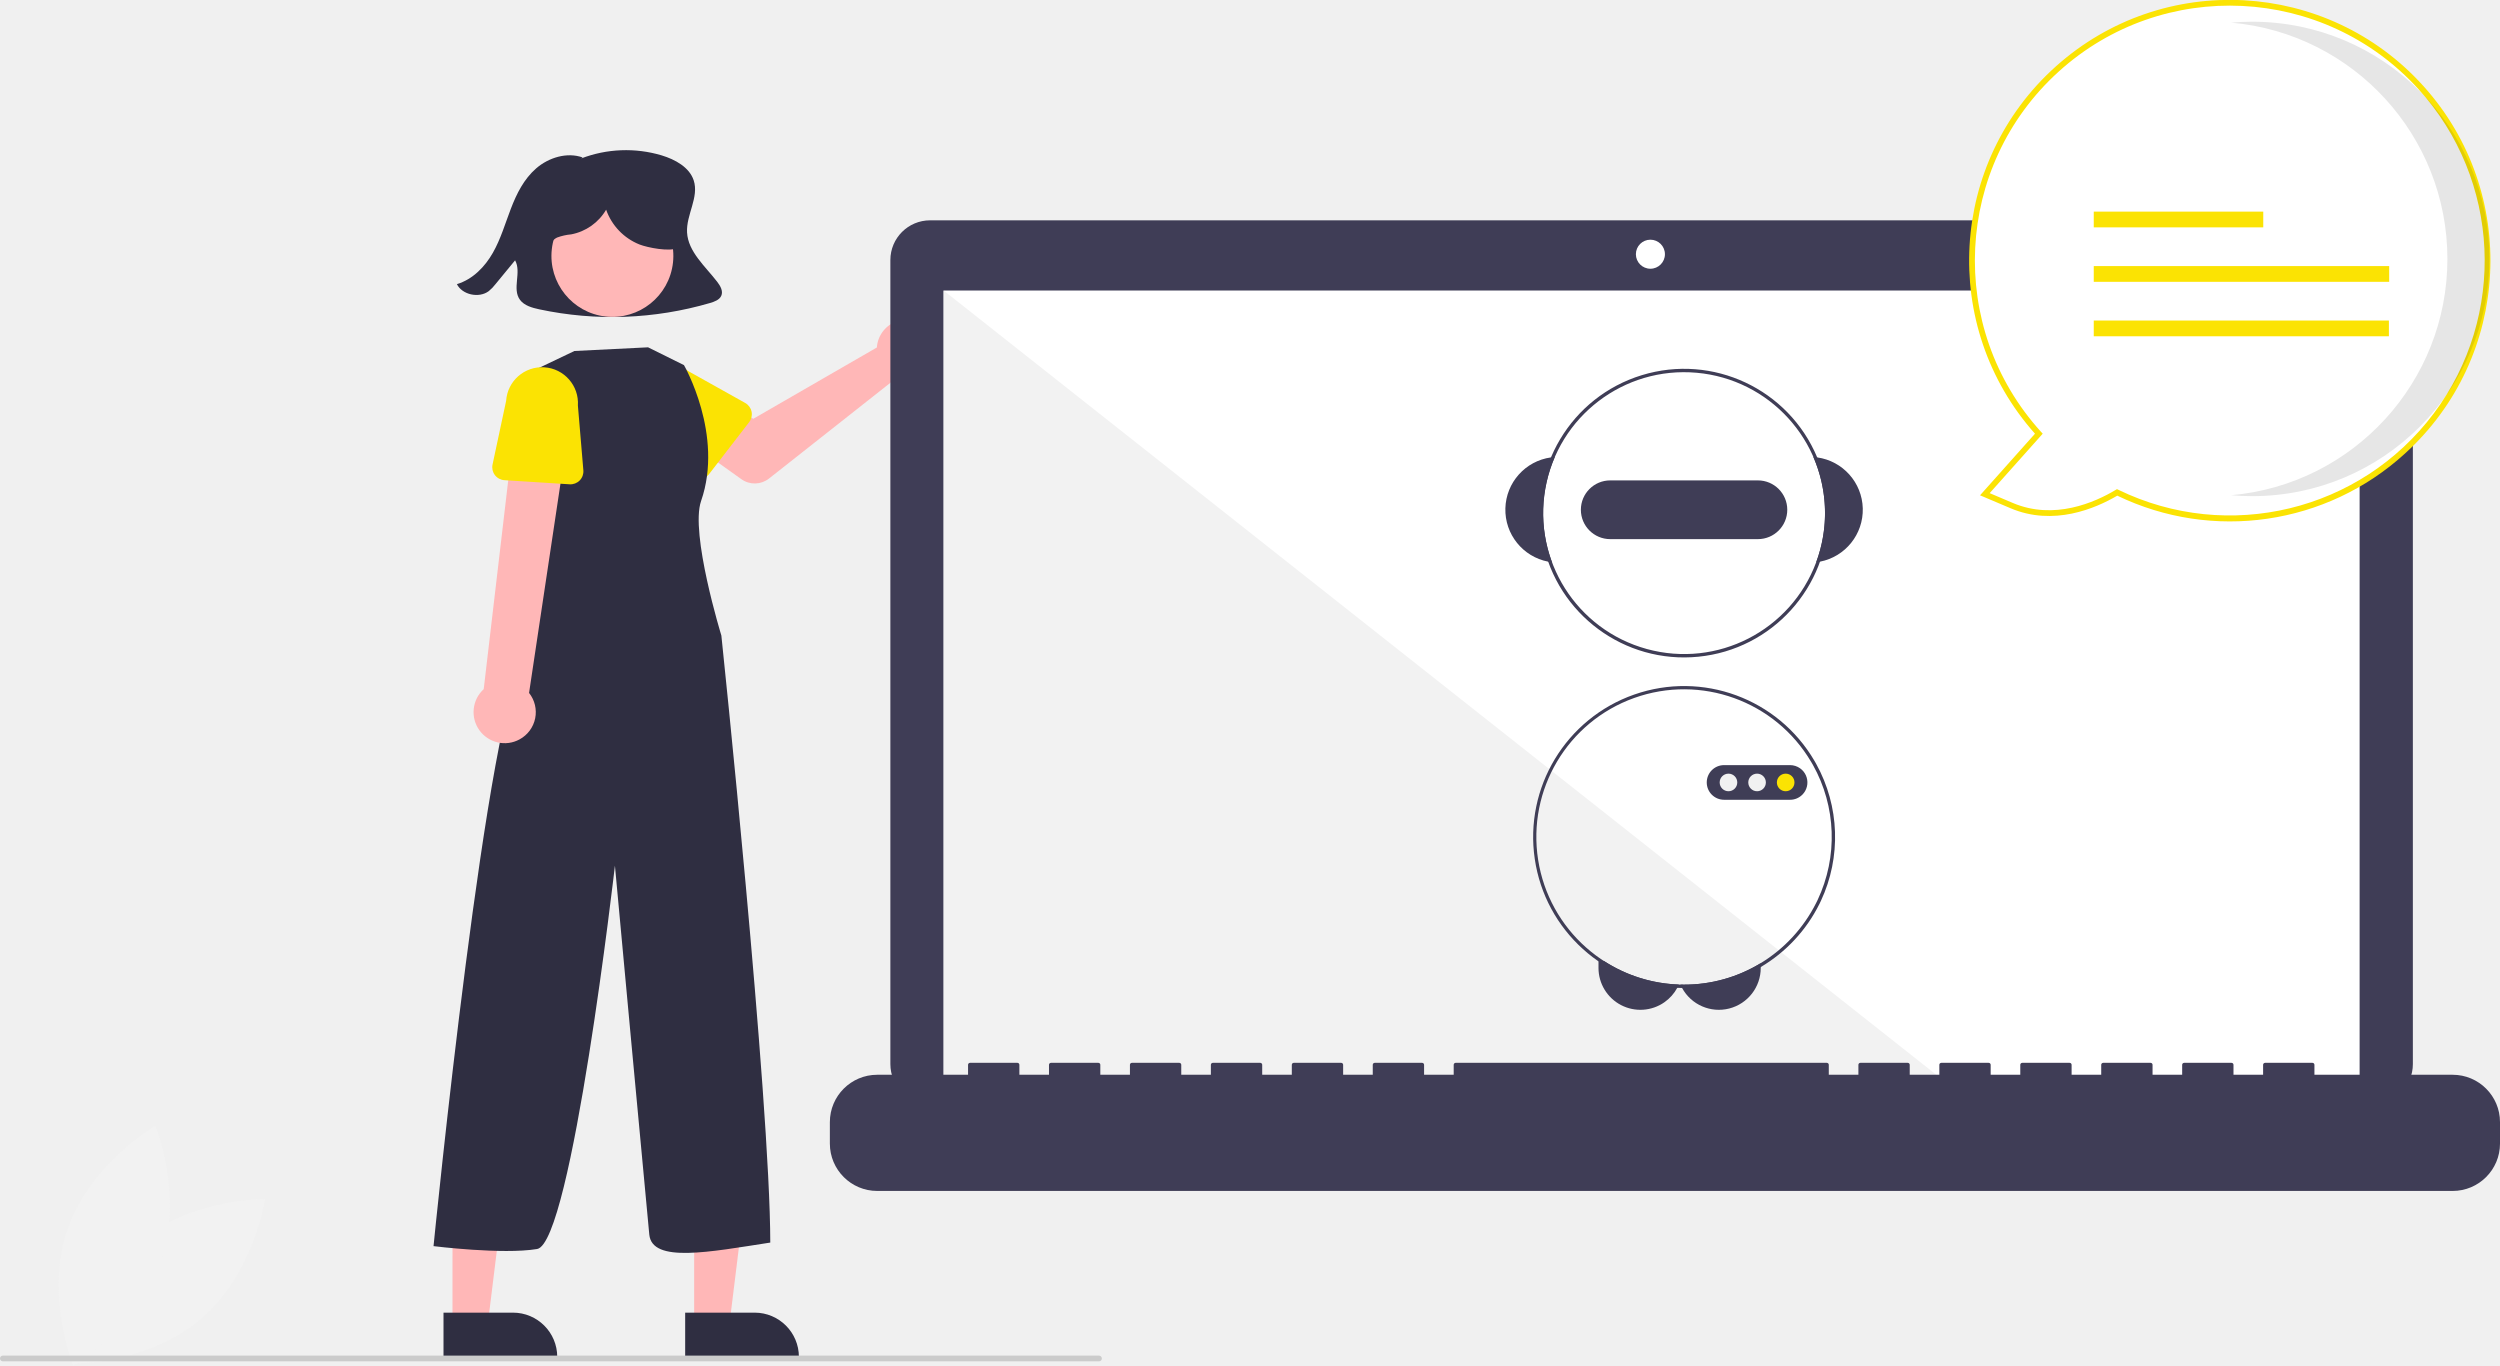
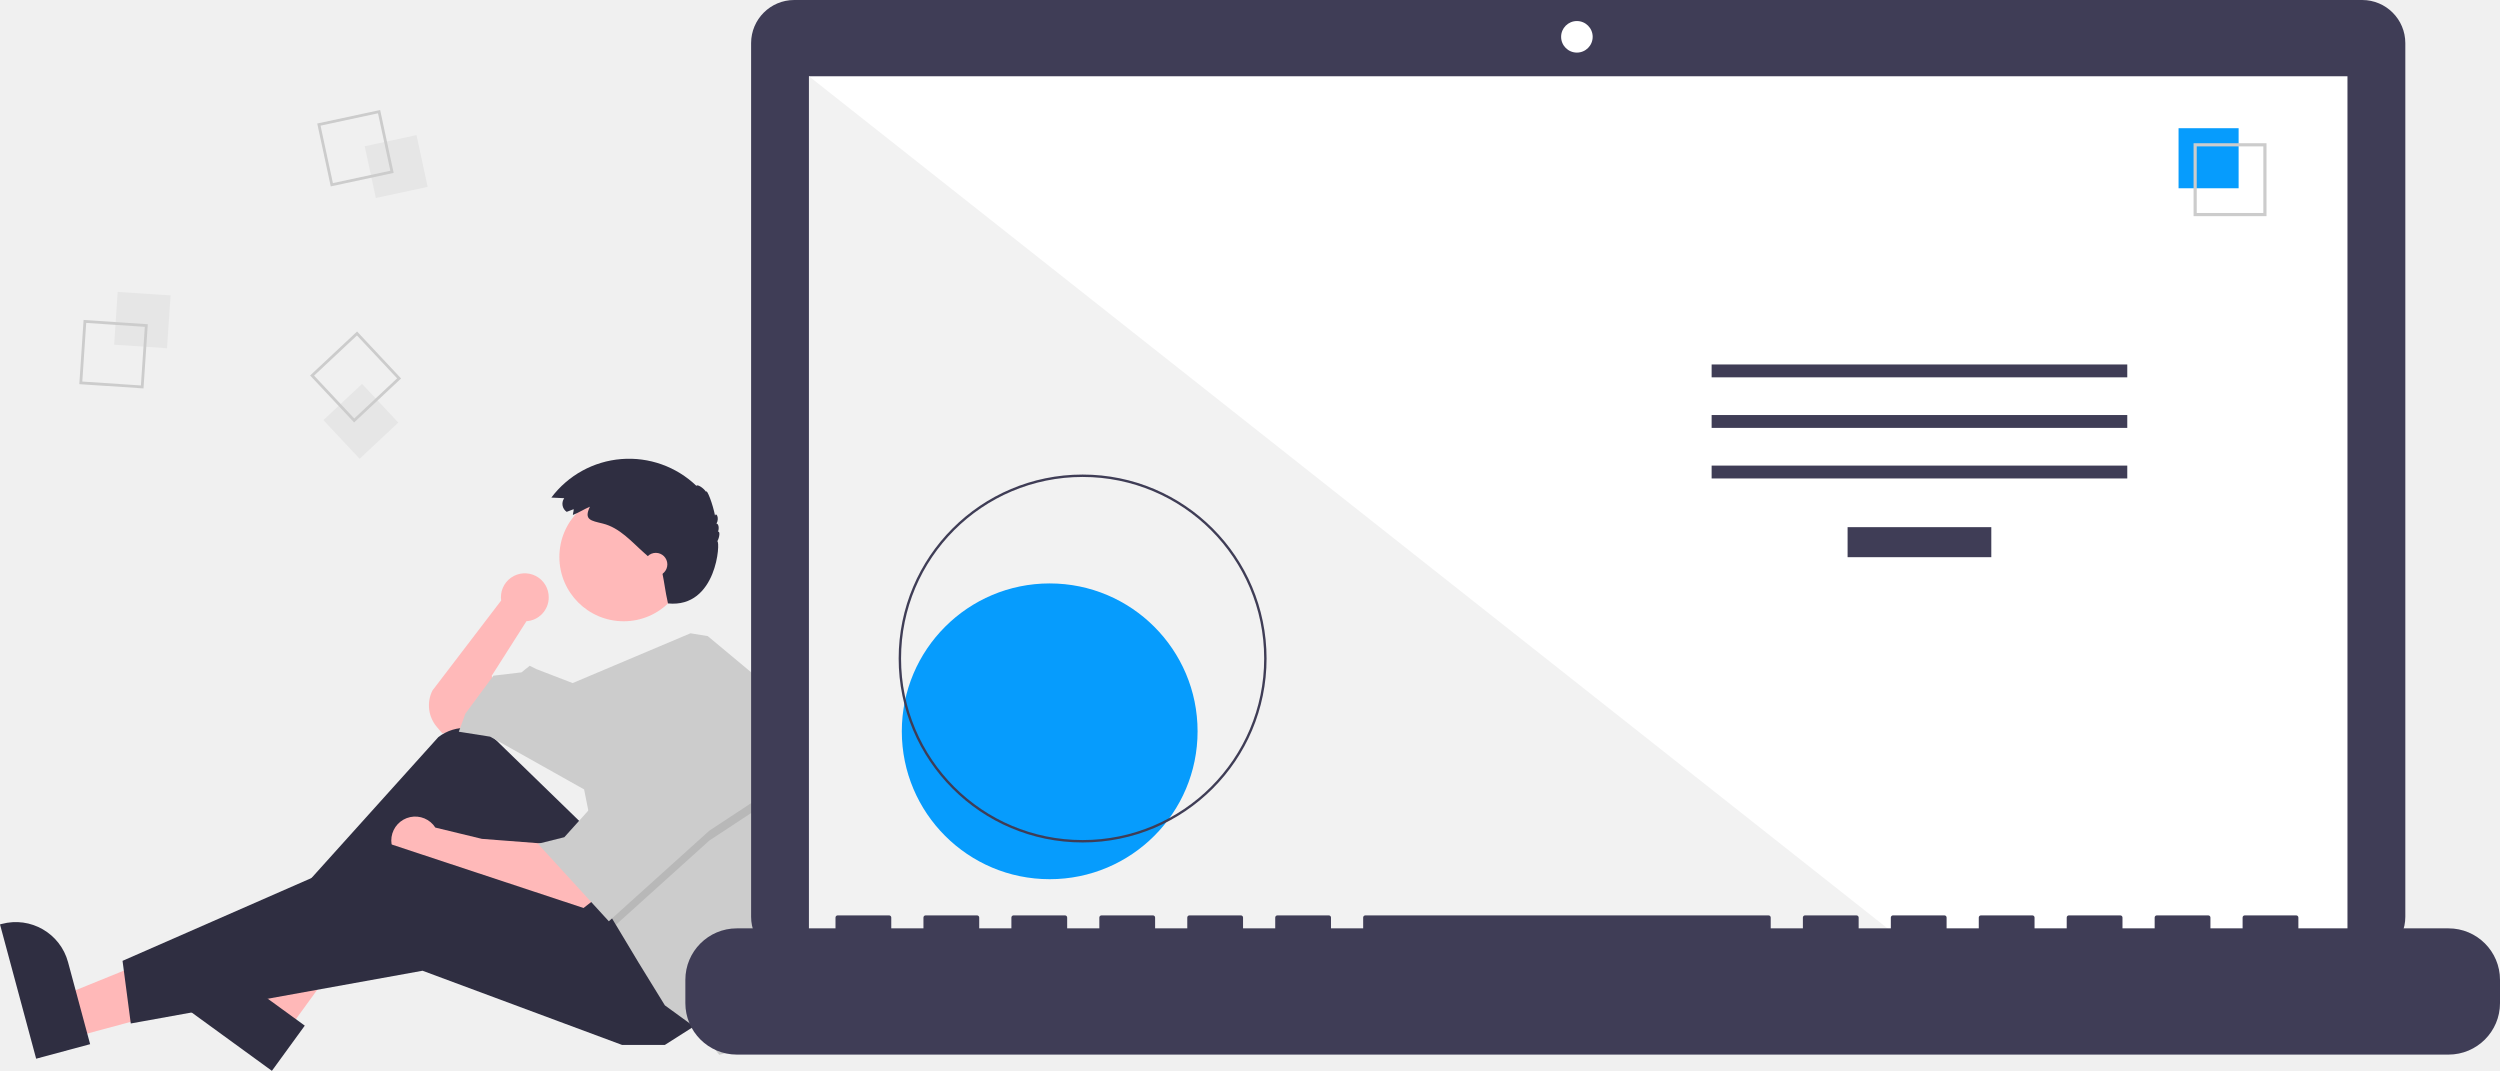
- <svg xmlns="http://www.w3.org/2000/svg" id="b6aa0626-c548-43ac-b721-fcff4f949bc4" data-name="Layer 1" width="868.98" height="474.67" viewBox="0 0 868.98 474.67">
-   <path d="M212.969,644.948c-18.517,15.79-22.361,41.687-22.361,41.687s26.179.297,44.697-15.493,22.361-41.687,22.361-41.687S231.486,629.158,212.969,644.948Z" transform="translate(-165.5099 -212.6649)" fill="#f2f2f2" />
-   <path d="M221.526,651.23c-7.888,23.022-30.565,36.105-30.565,36.105s-9.889-24.242-2.001-47.263,30.565-36.105,30.565-36.105S229.413,628.208,221.526,651.23Z" transform="translate(-165.5099 -212.6649)" fill="#f2f2f2" />
-   <path d="M414.811,310.625c-4.19-5.429-10.111-10.452-10.486-17.152-.344-6.144,4.238-12.245,2.306-18.123-1.486-4.52-6.387-7.247-11.177-8.691a43.439,43.439,0,0,0-27.916,1.075l.485-.342c-5.452-1.942-11.825.063-16.115,3.776-4.29,3.713-6.839,8.861-8.817,14.019-1.979,5.158-3.511,10.505-6.26,15.341-2.749,4.836-6.958,9.234-12.51,10.905,1.859,3.708,7.67,4.98,11.078,2.425a14.014,14.014,0,0,0,2.331-2.41q3.409-4.146,6.819-8.292c2.339,4.16-1.155,9.901,1.72,13.752,1.482,1.986,4.19,2.74,6.705,3.281a121.277,121.277,0,0,0,59.331-2.201c1.55-.457,3.261-1.086,3.904-2.489C416.951,313.879,415.912,312.053,414.811,310.625Z" transform="translate(-165.5099 -212.6649)" fill="#2f2e41" />
-   <path d="M470.538,331.812a10.527,10.527,0,0,0-.239,1.64l-42.957,24.782L416.9,352.223,405.769,366.796,423.219,379.233a8,8,0,0,0,9.598-.234l44.297-34.946a10.497,10.497,0,1,0-6.576-12.241Z" transform="translate(-165.5099 -212.6649)" fill="#ffb7b7" />
-   <path d="M425.905,359.408l-13.884,17.994a4.5,4.5,0,0,1-6.804.373l-15.717-16.321A12.497,12.497,0,0,1,404.827,341.709l19.713,11.023a4.5,4.5,0,0,1,1.365,6.676Z" transform="translate(-165.5099 -212.6649)" fill="#fbe303" />
-   <polygon points="241.288 460.267 253.548 460.266 259.38 412.978 241.286 412.979 241.288 460.267" fill="#ffb7b7" />
-   <path d="M403.67,668.929l24.144-.001h.001a15.387,15.387,0,0,1,15.386,15.386v.5l-39.531.001Z" transform="translate(-165.5099 -212.6649)" fill="#2f2e41" />
-   <polygon points="157.288 460.267 169.548 460.266 175.38 412.978 157.286 412.979 157.288 460.267" fill="#ffb7b7" />
-   <path d="M319.67,668.929l24.144-.001h.001a15.387,15.387,0,0,1,15.386,15.386v.5l-39.531.001Z" transform="translate(-165.5099 -212.6649)" fill="#2f2e41" />
-   <circle cx="378.374" cy="301.628" r="21.188" transform="translate(-128.2503 432.1653) rotate(-83.7356)" fill="#ffb7b7" />
-   <path d="M390.771,333.391l12.482,6.184s13.947,24.237,5.947,47.237c-3.884,11.167,7.053,46.763,7.053,46.763s16.947,161.237,17,211c-21.053,3.237-41.053,7.237-42.053-2.763s-11.947-128.237-11.947-128.237-15.053,131.237-27.053,133.237-36-1-36-1,19.053-192.237,32.053-204.237l2-10-.053-89.763,14.978-7.148Z" transform="translate(-165.5099 -212.6649)" fill="#2f2e41" />
-   <path d="M346.118,469.662a10.743,10.743,0,0,0,3.291-16.14l14.517-96.762-18.966-.91-11.316,96.361a10.801,10.801,0,0,0,12.474,17.451Z" transform="translate(-165.5099 -212.6649)" fill="#ffb7b7" />
-   <path d="M363.514,381.004l-22.682-1.432a4.5,4.5,0,0,1-4.118-5.429l4.726-22.16a12.497,12.497,0,0,1,24.94,1.648l1.901,22.505a4.5,4.5,0,0,1-4.768,4.868Z" transform="translate(-165.5099 -212.6649)" fill="#fbe303" />
-   <path d="M990.396,289.249H488.802a13.806,13.806,0,0,0-13.806,13.806V582.534a13.806,13.806,0,0,0,13.806,13.806H990.396a13.806,13.806,0,0,0,13.806-13.806V303.055a13.806,13.806,0,0,0-13.806-13.806Z" transform="translate(-165.5099 -212.6649)" fill="#3f3d56" />
-   <rect x="327.996" y="100.983" width="492.186" height="277.644" fill="#fff" />
-   <circle cx="573.668" cy="88.363" r="5.048" fill="#fff" />
-   <polygon points="679.425 378.627 327.996 378.627 327.996 100.983 679.425 378.627" fill="#f2f2f2" style="isolation:isolate" />
-   <path d="M1018.021,586.244H969.987v-3.461a.686.686,0,0,0-.686-.686h-16.469a.686.686,0,0,0-.686.686v3.461H941.853v-3.461a.686.686,0,0,0-.686-.686H924.698a.686.686,0,0,0-.686.686h0v3.461h-10.293v-3.461a.686.686,0,0,0-.686-.686H896.563a.686.686,0,0,0-.686.686h0v3.461h-10.293v-3.461a.686.686,0,0,0-.686-.686H868.429a.686.686,0,0,0-.686.686v3.461h-10.293v-3.461a.686.686,0,0,0-.686-.686H840.295a.686.686,0,0,0-.686.686h0v3.461H829.316v-3.461a.686.686,0,0,0-.686-.686H812.16a.686.686,0,0,0-.686.686h0v3.461h-10.293v-3.461a.686.686,0,0,0-.686-.686H671.489a.686.686,0,0,0-.686.686h0v3.461H660.51v-3.461a.686.686,0,0,0-.686-.686H643.355a.686.686,0,0,0-.686.686h0v3.461H632.375v-3.461a.686.686,0,0,0-.686-.686H615.22a.686.686,0,0,0-.686.686h0v3.461H604.241v-3.461a.686.686,0,0,0-.686-.686H587.086a.686.686,0,0,0-.686.686h0v3.461h-10.293v-3.461a.686.686,0,0,0-.686-.686H558.952a.686.686,0,0,0-.686.686h0v3.461H547.972v-3.461a.686.686,0,0,0-.686-.686H530.817a.686.686,0,0,0-.686.686v3.461h-10.293v-3.461a.686.686,0,0,0-.686-.686H502.683a.686.686,0,0,0-.686.686h0v3.461H470.431a16.469,16.469,0,0,0-16.469,16.469v7.447a16.469,16.469,0,0,0,16.469,16.469h547.59a16.469,16.469,0,0,0,16.469-16.469V602.712A16.469,16.469,0,0,0,1018.021,586.244Z" transform="translate(-165.5099 -212.6649)" fill="#3f3d56" />
-   <path d="M749.066,554.886a12.089,12.089,0,0,1-.554,1.143,14.627,14.627,0,0,1-4.433,4.987,14.564,14.564,0,0,1-22.946-11.911V546.755h1.995A50.942,50.942,0,0,0,749.066,554.886Z" transform="translate(-165.5099 -212.6649)" fill="#3f3d56" />
-   <path d="M777.53,547.443v1.662a14.559,14.559,0,0,1-27.344,6.97,12.16,12.16,0,0,1-.577-1.172c.426.012.846.018,1.272.018A51.018,51.018,0,0,0,777.53,547.443Z" transform="translate(-165.5099 -212.6649)" fill="#3f3d56" />
-   <path d="M797.152,371.656c-.437-.064-.881-.105-1.324-.134a48.982,48.982,0,0,1,.974,36.577c.443-.052.881-.122,1.318-.204a18.374,18.374,0,0,0-.968-36.239Z" transform="translate(-165.5099 -212.6649)" fill="#3f3d56" />
-   <path d="M705.933,371.522c-.443.029-.887.07-1.324.134a18.374,18.374,0,0,0-.968,36.239c.437.082.875.152,1.318.204a48.986,48.986,0,0,1,.974-36.577Z" transform="translate(-165.5099 -212.6649)" fill="#3f3d56" />
-   <path d="M797.152,371.656a50.156,50.156,0,1,0,3.891,19.365A50.228,50.228,0,0,0,797.152,371.656Zm-.35,36.443a48.982,48.982,0,1,1,3.074-17.078A49.067,49.067,0,0,1,796.802,408.099Z" transform="translate(-165.5099 -212.6649)" fill="#3f3d56" />
-   <path d="M776.545,379.647H725.216a10.207,10.207,0,0,0,0,20.415h51.328a10.207,10.207,0,0,0,0-20.415Z" transform="translate(-165.5099 -212.6649)" fill="#3f3d56" />
-   <path d="M796.802,478.185q-.28-.516-.578-1.015c-.006-.012-.012-.018-.017-.029a52.474,52.474,0,1,0-47.694,78.888c.554.029,1.114.047,1.674.047.234.012.461.012.694.012a52.108,52.108,0,0,0,26.65-7.285A52.843,52.843,0,0,0,797.91,526.9c.006-.012.012-.018.017-.029.175-.35.344-.706.513-1.067a52.419,52.419,0,0,0-1.639-47.619Zm.502,47.298q-.254.543-.525,1.067a51.686,51.686,0,0,1-19.248,20.893,51.018,51.018,0,0,1-26.65,7.478c-.426,0-.846-.006-1.272-.018q-.271,0-.543-.017a51.326,51.326,0,1,1,45.974-77.418c.006.012.012.017.017.029.204.332.402.671.589,1.009a51.263,51.263,0,0,1,1.656,46.977Z" transform="translate(-165.5099 -212.6649)" fill="#3f3d56" />
-   <path d="M791.226,479.737A6.067,6.067,0,0,0,787.726,478.611H764.786a6.025,6.025,0,1,0,0,12.05H787.726a5.959,5.959,0,0,0,1.219-.122,6.619,6.619,0,0,0,1.167-.367,6.023,6.023,0,0,0,1.114-10.435Z" transform="translate(-165.5099 -212.6649)" fill="#3f3d56" />
-   <circle cx="600.803" cy="271.971" r="3.059" fill="#f1f1f1" />
-   <circle cx="610.745" cy="271.971" r="3.059" fill="#f1f1f1" />
-   <circle cx="620.686" cy="271.971" r="3.059" fill="#fbe303" />
-   <path d="M901.407,383.818c-7.955,4.771-22.128,10.749-36.611,4.605l-9.362-3.971,18.761-21.031a89.602,89.602,0,1,1,27.212,20.397Z" transform="translate(-165.5099 -212.6649)" fill="#fff" />
-   <path d="M901.456,384.952c-7.644,4.488-22.205,10.69-37.051,4.392l-10.647-4.516,19.094-21.404a90.602,90.602,0,1,1,128.58,6.914h0a90.198,90.198,0,0,1-99.977,14.614Zm104.74-141.25A88.602,88.602,0,1,0,874.935,362.749l.604.666-18.431,20.661L865.186,387.503c14.338,6.082,28.525-.236,35.706-4.542l.464-.279.487.237a88.602,88.602,0,0,0,104.352-139.216Z" transform="translate(-165.5099 -212.6649)" fill="#fbe303" />
-   <path d="M1016.209,302.667a82.46,82.46,0,0,0-75.168-82.132c2.402-.21,4.831-.324,7.288-.324a82.456,82.456,0,0,1,0,164.913c-2.453,0-4.878-.115-7.276-.325A82.46,82.46,0,0,0,1016.209,302.667Z" transform="translate(-165.5099 -212.6649)" opacity="0.1" style="isolation:isolate" />
-   <rect x="727.772" y="73.559" width="58.92" height="5.472" fill="#fbe303" />
-   <rect x="727.772" y="92.487" width="102.692" height="5.472" fill="#fbe303" />
-   <rect x="727.772" y="111.415" width="102.591" height="5.472" fill="#fbe303" />
-   <path d="M547.51,685.859h-381a1,1,0,0,1,0-2h381a1,1,0,0,1,0,2Z" transform="translate(-165.5099 -212.6649)" fill="#cbcbcb" />
-   <path d="M400.58,287.855c-.826-3.745-3.507-6.849-6.597-9.121a27.017,27.017,0,0,0-34.537,2.1,17.649,17.649,0,0,0-5.334,8.549,10.486,10.486,0,0,0,2.235,9.548l.423.265c-.384-1.628.881-3.255,2.392-3.973a19.11,19.11,0,0,1,4.878-1.094,17.935,17.935,0,0,0,12.157-8.578,20.254,20.254,0,0,0,11.607,12.097c2.8,1.095,10.492,2.601,13.158,1.211C404.363,297.086,401.406,291.601,400.58,287.855Z" transform="translate(-165.5099 -212.6649)" fill="#2f2e41" />
+ <svg xmlns="http://www.w3.org/2000/svg" id="ba230943-1bdb-4bd0-9561-c7824586c7f7" data-name="Layer 1" width="1019.484" height="436.681" viewBox="0 0 1019.484 436.681">
+   <path d="M314.028,475.274a9.751,9.751,0,1,0-19.407,1.282l-28.014,36.686a13.583,13.583,0,0,0,1.836,14.914l2.198,2.564,10.083-2.017,11.428-10.083L290.806,507.192l14.117-22.183-.018-.016A9.743,9.743,0,0,0,314.028,475.274Z" transform="translate(-90.2579 -231.6594)" fill="#ffb9b9" />
+   <polygon points="30.041 422.968 25.468 405.984 88.8 380.265 95.549 405.331 30.041 422.968" fill="#ffb8b8" />
+   <path d="M105.002,663.391,90.258,608.629l.693-.187a22.075,22.075,0,0,1,27.054,15.575l0.0.001L127.01,657.466Z" transform="translate(-90.2579 -231.6594)" fill="#2f2e41" />
+   <polygon points="117.278 420.254 103.054 409.91 136.185 350.121 157.179 365.388 117.278 420.254" fill="#ffb8b8" />
+   <path d="M201.137,668.341,155.271,634.985l.422-.58a22.075,22.075,0,0,1,30.835-4.87l.001.001L214.542,649.908Z" transform="translate(-90.2579 -231.6594)" fill="#2f2e41" />
+   <path d="M328.45,568.364l-35.795-34.773a18.076,18.076,0,0,0-23.668-1.322L201.401,607.352l6.05,9.411L271.984,573.069l43.694,57.139,41.678-20.838Z" transform="translate(-90.2579 -231.6594)" fill="#2f2e41" />
+   <path d="M312.989,575.758l-26.217-2.017-18.986-4.603a9.753,9.753,0,1,0-1.85,12.656l-.003.014,11.428,4.706,49.072,16.806,6.05-4.706Z" transform="translate(-90.2579 -231.6594)" fill="#ffb9b9" />
+   <polygon points="285.92 416.699 271.131 426.11 253.653 426.11 172.315 395.86 53.332 417.371 49.971 391.826 158.871 344.099 254.326 375.693 285.92 416.699" fill="#2f2e41" />
+   <circle cx="254.326" cy="227.132" r="26.217" fill="#ffb9b9" />
+   <path d="M412.417,563.463a150.631,150.631,0,0,1-7.388,46.592l-1.963,6.037-9.411,43.022-10.083,2.689-7.394-9.411-14.789-10.755L350.634,624.158,341.411,608.791l-2.877-4.8-10.083-50.416-38.317-21.511-12.772-2.017,2.689-7.394,11.428-15.461L302.906,505.847l3.361-2.689,2.689,1.344,14.823,5.71,48.057-20.304,7.031,1.15L403.067,511.225A150.499,150.499,0,0,1,412.417,563.463Z" transform="translate(-90.2579 -231.6594)" fill="#ccc" />
+   <polygon points="314.825 325.949 289.281 342.754 251.153 377.131 248.276 372.332 240.209 331.999 242.226 331.999 263.065 293.683 314.825 325.949" opacity="0.1" style="isolation:isolate" />
+   <polygon points="263.065 289.649 242.226 327.965 230.126 341.41 219.371 344.099 248.276 375.693 289.281 338.721 314.825 321.915 263.065 289.649" fill="#ccc" />
+   <path d="M324.193,439.299l-2.841,1.093a3.965,3.965,0,0,1-1.06-5.507q.023-.034.047-.067l-5.249-.246a39.637,39.637,0,0,1,59.173-4.77c.239-.823,2.844.778,3.908,2.402.357-1.339,2.8,5.135,3.664,9.712.4-1.524,1.938.936.591,3.297.854-.125,1.239,2.059.578,3.276.934-.439.777,2.169-.236,3.911,1.333-.118-.114,27.331-20.114,25.331-1.392-6.397-1-6-2.64-14.226-.763-.81-1.599-1.548-2.433-2.284l-4.513-3.983c-5.247-4.632-10.021-10.348-17.011-12.08-4.804-1.19-7.841-1.458-5.223-6.872-2.365.987-4.574,2.455-6.961,3.372C323.905,440.902,324.239,440.055,324.193,439.299Z" transform="translate(-90.2579 -231.6594)" fill="#2f2e41" />
+   <circle cx="267.434" cy="230.157" r="4.706" fill="#ffb9b9" />
+   <rect x="137.514" y="351.376" width="21.61" height="21.61" transform="translate(-313.1754 254.4458) rotate(-86.18992)" fill="#e6e6e6" style="isolation:isolate" />
+   <path d="M124.344,362.131l26.183,1.744-1.744,26.183-26.183-1.744Zm24.969,2.806-23.906-1.592-1.592,23.906,23.906,1.592Z" transform="translate(-90.2579 -231.6594)" fill="#ccc" />
+   <rect x="241.009" y="288.772" width="21.61" height="21.61" transform="translate(-147.5724 -172.0746) rotate(-12.12675)" fill="#e6e6e6" style="isolation:isolate" />
+   <path d="M245.278,276.51l5.513,25.655-25.655,5.513-5.513-25.655Zm4.157,24.779-5.033-23.424-23.424,5.033,5.033,23.424Z" transform="translate(-90.2579 -231.6594)" fill="#ccc" />
+   <rect x="226.603" y="392.674" width="21.61" height="21.61" transform="translate(-301.9456 39.64172) rotate(-43.12712)" fill="#e6e6e6" style="isolation:isolate" />
+   <path d="M253.815,385.997,234.663,403.935l-17.939-19.152,19.152-17.939Zm-19.099,16.326,17.486-16.379-16.379-17.486-17.486,16.379Z" transform="translate(-90.2579 -231.6594)" fill="#ccc" />
+   <path d="M1053.535,231.659H414.152a17.598,17.598,0,0,0-17.599,17.598v356.252a17.599,17.599,0,0,0,17.599,17.599H1053.535a17.599,17.599,0,0,0,17.599-17.599V249.258a17.599,17.599,0,0,0-17.599-17.598Z" transform="translate(-90.2579 -231.6594)" fill="#3f3d56" />
+   <rect x="329.89" y="31.101" width="627.391" height="353.913" fill="#fff" />
+   <circle cx="643.049" cy="15.014" r="6.435" fill="#fff" />
+   <polygon points="777.858 385.015 329.89 385.015 329.89 31.102 777.858 385.015" fill="#f2f2f2" style="isolation:isolate" />
+   <circle cx="428.058" cy="298.224" r="60.307" fill="#069cfd" />
+   <path d="M531.741,575.21a75.016,75.016,0,1,1,75.016-75.016A75.016,75.016,0,0,1,531.741,575.21Zm0-149.051A74.035,74.035,0,1,0,605.776,500.194a74.035,74.035,0,0,0-74.035-74.035Z" transform="translate(-90.2579 -231.6594)" fill="#3f3d56" />
+   <rect x="753.437" y="214.97" width="58.605" height="12.246" fill="#3f3d56" />
+   <rect x="697.991" y="148.627" width="169.497" height="5.248" fill="#3f3d56" />
+   <rect x="697.991" y="169.246" width="169.497" height="5.248" fill="#3f3d56" />
+   <rect x="697.991" y="189.866" width="169.497" height="5.248" fill="#3f3d56" />
+   <rect x="888.401" y="52.282" width="24.492" height="24.492" fill="#069cfd" />
+   <path d="M1014.522,319.804h-29.74v-29.74h29.74Zm-28.447-1.293h27.154V291.357H986.075Z" transform="translate(-90.2579 -231.6594)" fill="#ccc" />
+   <path d="M1088.749,610.239h-61.229v-4.412a.875.875,0,0,0-.875-.875h-20.993a.875.875,0,0,0-.875.875v4.412H991.657v-4.412a.875.875,0,0,0-.875-.875H969.789a.875.875,0,0,0-.875.875h0v4.412H955.794v-4.412a.875.875,0,0,0-.875-.875h-20.993a.875.875,0,0,0-.875.875h0v4.412H919.931v-4.412a.875.875,0,0,0-.875-.875H898.064a.875.875,0,0,0-.875.875v4.412H884.068v-4.412a.875.875,0,0,0-.875-.875H862.201a.875.875,0,0,0-.875.875h0v4.412H848.205v-4.412a.875.875,0,0,0-.875-.875H826.338a.875.875,0,0,0-.875.875h0v4.412H812.343v-4.412a.875.875,0,0,0-.875-.875H647.023a.875.875,0,0,0-.875.875h0v4.412H633.028v-4.412a.875.875,0,0,0-.875-.875H611.161a.875.875,0,0,0-.875.875h0v4.412h-13.121v-4.412a.875.875,0,0,0-.875-.875h-20.993a.875.875,0,0,0-.875.875h0v4.412H561.302v-4.412a.875.875,0,0,0-.875-.875H539.435a.875.875,0,0,0-.875.875h0v4.412H525.44v-4.412a.875.875,0,0,0-.875-.875H503.572a.875.875,0,0,0-.875.875h0v4.412h-13.121v-4.412a.875.875,0,0,0-.875-.875H467.709a.875.875,0,0,0-.875.875v4.412H453.714v-4.412a.875.875,0,0,0-.875-.875H431.846a.875.875,0,0,0-.875.875h0v4.412H390.735A20.993,20.993,0,0,0,369.742,631.232v9.492A20.993,20.993,0,0,0,390.735,661.717h698.014a20.993,20.993,0,0,0,20.993-20.993V631.232A20.993,20.993,0,0,0,1088.749,610.239Z" transform="translate(-90.2579 -231.6594)" fill="#3f3d56" />
</svg>
